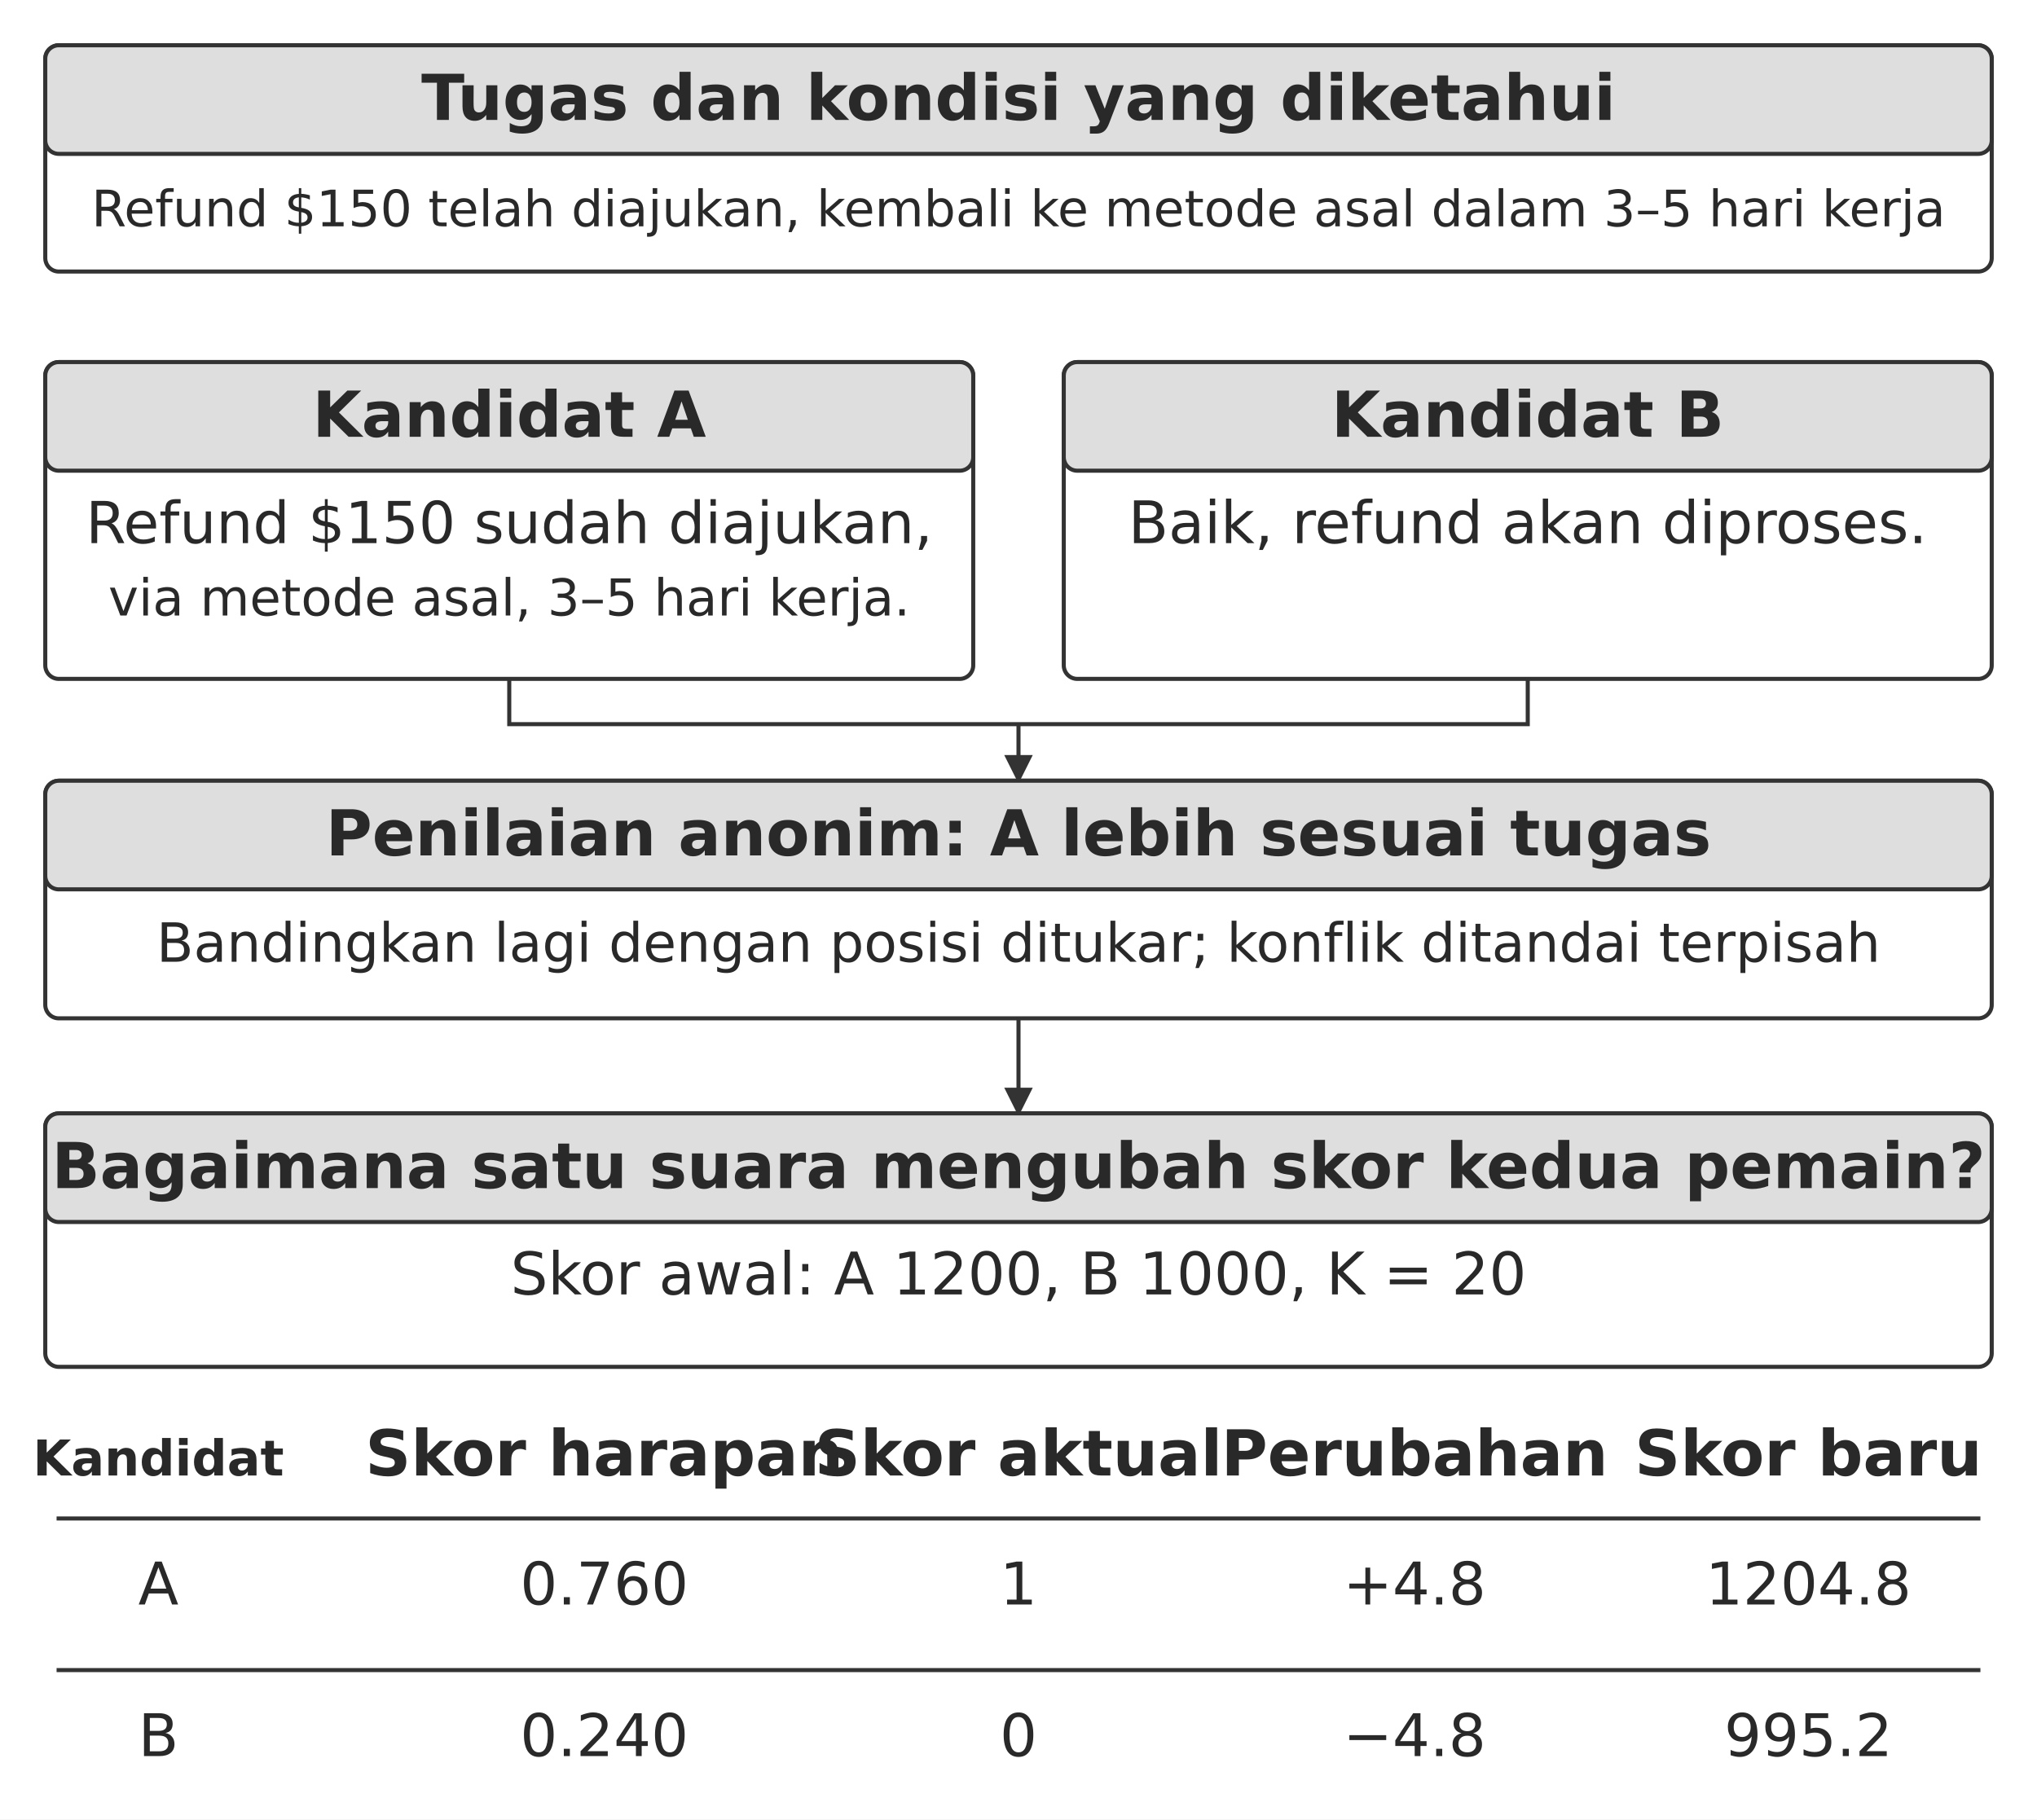
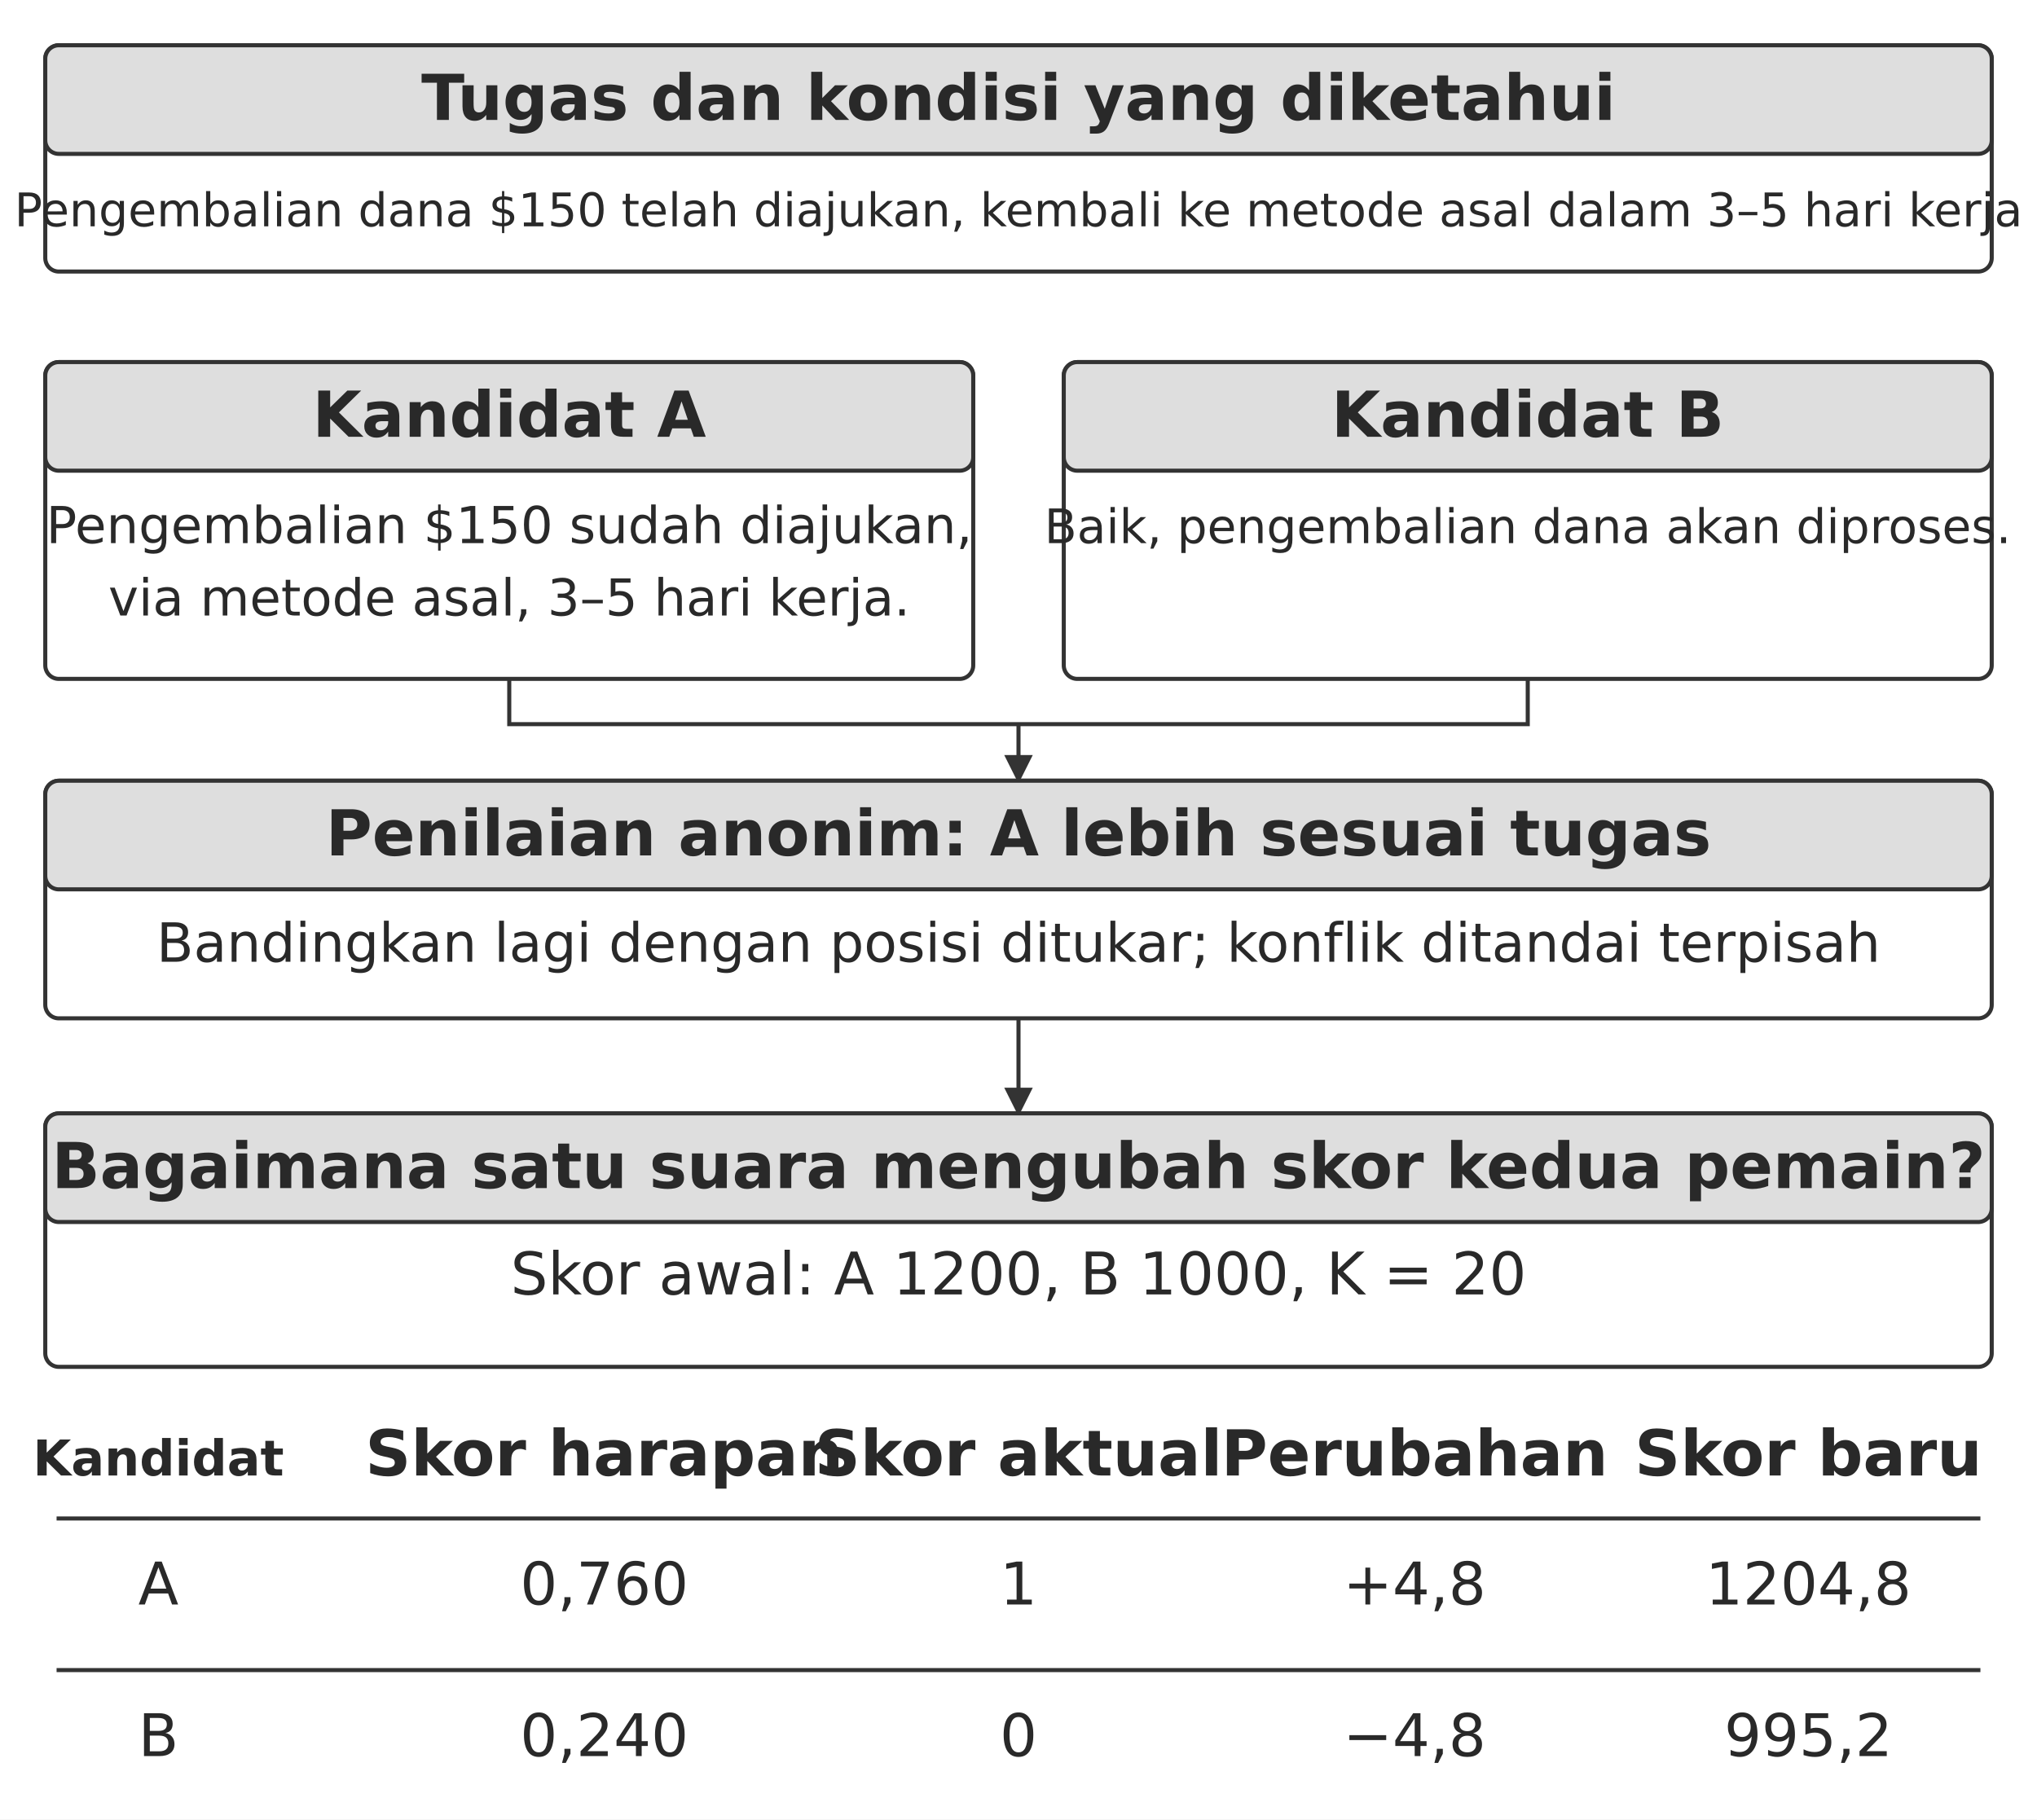
<svg xmlns="http://www.w3.org/2000/svg" width="106.000mm" height="94.693mm" viewBox="0 0 900 804" role="img" aria-labelledby="title desc">
  <defs>
    <marker id="arrow" viewBox="0 0 10 10" refX="9" refY="5" markerWidth="7" markerHeight="7" orient="auto-start-reverse">
      <path d="M0 0 L10 5 L0 10 Z" fill="#333333" />
    </marker>
  </defs>
  <rect width="900" height="804" fill="#ffffff" y="0" />
  <rect x="20" y="20" width="860" height="100" rx="6" fill="#ffffff" stroke="#333333" stroke-width="1.8" />
  <rect x="20" y="20" width="860" height="48" rx="6" fill="#dedede" stroke="#333333" stroke-width="1.8" />
  <text x="450" y="53" text-anchor="middle" font-family="&quot;DejaVu Sans&quot;, Arial, &quot;Helvetica Neue&quot;, sans-serif" font-size="28.0" font-weight="700" fill="#292929">Tugas dan kondisi yang diketahui</text>
-   <text x="450" y="100" text-anchor="middle" font-family="&quot;DejaVu Sans&quot;, Arial, &quot;Helvetica Neue&quot;, sans-serif" font-size="22.2" font-weight="400" fill="#292929">Refund $150 telah diajukan, kembali ke metode asal dalam 3–5 hari kerja</text>
+   <text x="450" y="100" text-anchor="middle" font-family="&quot;DejaVu Sans&quot;, Arial, &quot;Helvetica Neue&quot;, sans-serif" font-size="20.5" font-weight="400" fill="#292929">Pengembalian dana $150 telah diajukan, kembali ke metode asal dalam 3–5 hari kerja</text>
  <rect x="20" y="160" width="410" height="140" rx="6" fill="#ffffff" stroke="#333333" stroke-width="1.8" />
  <rect x="20" y="160" width="410" height="48" rx="6" fill="#dedede" stroke="#333333" stroke-width="1.8" />
  <text x="225" y="193" text-anchor="middle" font-family="&quot;DejaVu Sans&quot;, Arial, &quot;Helvetica Neue&quot;, sans-serif" font-size="28.0" font-weight="700" fill="#292929">Kandidat A</text>
-   <text x="225" y="240" text-anchor="middle" font-family="&quot;DejaVu Sans&quot;, Arial, &quot;Helvetica Neue&quot;, sans-serif" font-size="25.6" font-weight="400" fill="#292929">Refund $150 sudah diajukan,</text>
+   <text x="225" y="240" text-anchor="middle" font-family="&quot;DejaVu Sans&quot;, Arial, &quot;Helvetica Neue&quot;, sans-serif" font-size="22.5" font-weight="400" fill="#292929">Pengembalian $150 sudah diajukan,</text>
  <text x="225" y="272" text-anchor="middle" font-family="&quot;DejaVu Sans&quot;, Arial, &quot;Helvetica Neue&quot;, sans-serif" font-size="22.5" font-weight="400" fill="#292929">via metode asal, 3–5 hari kerja.</text>
  <rect x="470" y="160" width="410" height="140" rx="6" fill="#ffffff" stroke="#333333" stroke-width="1.8" />
  <rect x="470" y="160" width="410" height="48" rx="6" fill="#dedede" stroke="#333333" stroke-width="1.8" />
  <text x="675" y="193" text-anchor="middle" font-family="&quot;DejaVu Sans&quot;, Arial, &quot;Helvetica Neue&quot;, sans-serif" font-size="28.0" font-weight="700" fill="#292929">Kandidat B</text>
-   <text x="675" y="240" text-anchor="middle" font-family="&quot;DejaVu Sans&quot;, Arial, &quot;Helvetica Neue&quot;, sans-serif" font-size="25.9" font-weight="400" fill="#292929">Baik, refund akan diproses.</text>
+   <text x="675" y="240" text-anchor="middle" font-family="&quot;DejaVu Sans&quot;, Arial, &quot;Helvetica Neue&quot;, sans-serif" font-size="21.0" font-weight="400" fill="#292929">Baik, pengembalian dana akan diproses.</text>
  <path d="M225 300 L225 320 L675 320 L675 300" fill="none" stroke="#333333" stroke-width="1.8" />
  <path d="M450 320 L450 345" fill="none" stroke="#333333" stroke-width="1.8" marker-end="url(#arrow)" />
  <rect x="20" y="345" width="860" height="105" rx="6" fill="#ffffff" stroke="#333333" stroke-width="1.8" />
  <rect x="20" y="345" width="860" height="48" rx="6" fill="#dedede" stroke="#333333" stroke-width="1.8" />
  <text x="450" y="378" text-anchor="middle" font-family="&quot;DejaVu Sans&quot;, Arial, &quot;Helvetica Neue&quot;, sans-serif" font-size="28.0" font-weight="700" fill="#292929">Penilaian anonim: A lebih sesuai tugas</text>
  <text x="450" y="425" text-anchor="middle" font-family="&quot;DejaVu Sans&quot;, Arial, &quot;Helvetica Neue&quot;, sans-serif" font-size="23.9" font-weight="400" fill="#292929">Bandingkan lagi dengan posisi ditukar; konflik ditandai terpisah</text>
  <path d="M450 450 L450 492" fill="none" stroke="#333333" stroke-width="1.8" marker-end="url(#arrow)" />
  <rect x="20" y="492" width="860" height="112" rx="6" fill="#ffffff" stroke="#333333" stroke-width="1.8" />
  <rect x="20" y="492" width="860" height="48" rx="6" fill="#dedede" stroke="#333333" stroke-width="1.8" />
  <text x="450" y="525" text-anchor="middle" font-family="&quot;DejaVu Sans&quot;, Arial, &quot;Helvetica Neue&quot;, sans-serif" font-size="28.0" font-weight="700" fill="#292929">Bagaimana satu suara mengubah skor kedua pemain?</text>
  <text x="450" y="572" text-anchor="middle" font-family="&quot;DejaVu Sans&quot;, Arial, &quot;Helvetica Neue&quot;, sans-serif" font-size="26.0" font-weight="400" fill="#292929">Skor awal: A 1200, B 1000, K = 20</text>
  <path d="M25 671 L875 671" fill="none" stroke="#333333" stroke-width="1.8" />
  <text x="70" y="709" text-anchor="middle" font-family="&quot;DejaVu Sans&quot;, Arial, &quot;Helvetica Neue&quot;, sans-serif" font-size="26.0" font-weight="400" fill="#292929">A</text>
-   <text x="267" y="709" text-anchor="middle" font-family="&quot;DejaVu Sans&quot;, Arial, &quot;Helvetica Neue&quot;, sans-serif" font-size="26.0" font-weight="400" fill="#292929">0.760</text>
+   <text x="267" y="709" text-anchor="middle" font-family="&quot;DejaVu Sans&quot;, Arial, &quot;Helvetica Neue&quot;, sans-serif" font-size="26.0" font-weight="400" fill="#292929">0,760</text>
  <text x="450" y="709" text-anchor="middle" font-family="&quot;DejaVu Sans&quot;, Arial, &quot;Helvetica Neue&quot;, sans-serif" font-size="26.0" font-weight="400" fill="#292929">1</text>
-   <text x="625" y="709" text-anchor="middle" font-family="&quot;DejaVu Sans&quot;, Arial, &quot;Helvetica Neue&quot;, sans-serif" font-size="26.0" font-weight="400" fill="#292929">+4.8</text>
-   <text x="799" y="709" text-anchor="middle" font-family="&quot;DejaVu Sans&quot;, Arial, &quot;Helvetica Neue&quot;, sans-serif" font-size="26.0" font-weight="400" fill="#292929">1204.8</text>
+   <text x="625" y="709" text-anchor="middle" font-family="&quot;DejaVu Sans&quot;, Arial, &quot;Helvetica Neue&quot;, sans-serif" font-size="26.0" font-weight="400" fill="#292929">+4,8</text>
+   <text x="799" y="709" text-anchor="middle" font-family="&quot;DejaVu Sans&quot;, Arial, &quot;Helvetica Neue&quot;, sans-serif" font-size="26.0" font-weight="400" fill="#292929">1204,8</text>
  <path d="M25 738 L875 738" fill="none" stroke="#333333" stroke-width="1.8" />
  <text x="70" y="776" text-anchor="middle" font-family="&quot;DejaVu Sans&quot;, Arial, &quot;Helvetica Neue&quot;, sans-serif" font-size="26.0" font-weight="400" fill="#292929">B</text>
-   <text x="267" y="776" text-anchor="middle" font-family="&quot;DejaVu Sans&quot;, Arial, &quot;Helvetica Neue&quot;, sans-serif" font-size="26.0" font-weight="400" fill="#292929">0.240</text>
+   <text x="267" y="776" text-anchor="middle" font-family="&quot;DejaVu Sans&quot;, Arial, &quot;Helvetica Neue&quot;, sans-serif" font-size="26.0" font-weight="400" fill="#292929">0,240</text>
  <text x="450" y="776" text-anchor="middle" font-family="&quot;DejaVu Sans&quot;, Arial, &quot;Helvetica Neue&quot;, sans-serif" font-size="26.0" font-weight="400" fill="#292929">0</text>
-   <text x="625" y="776" text-anchor="middle" font-family="&quot;DejaVu Sans&quot;, Arial, &quot;Helvetica Neue&quot;, sans-serif" font-size="26.0" font-weight="400" fill="#292929">−4.8</text>
-   <text x="799" y="776" text-anchor="middle" font-family="&quot;DejaVu Sans&quot;, Arial, &quot;Helvetica Neue&quot;, sans-serif" font-size="26.0" font-weight="400" fill="#292929">995.2</text>
+   <text x="625" y="776" text-anchor="middle" font-family="&quot;DejaVu Sans&quot;, Arial, &quot;Helvetica Neue&quot;, sans-serif" font-size="26.0" font-weight="400" fill="#292929">−4,8</text>
+   <text x="799" y="776" text-anchor="middle" font-family="&quot;DejaVu Sans&quot;, Arial, &quot;Helvetica Neue&quot;, sans-serif" font-size="26.0" font-weight="400" fill="#292929">995,2</text>
  <text x="70" y="652" text-anchor="middle" font-family="&quot;DejaVu Sans&quot;, Arial, &quot;Helvetica Neue&quot;, sans-serif" font-size="21.8" font-weight="700" fill="#292929">Kandidat</text>
  <text x="267" y="652" text-anchor="middle" font-family="&quot;DejaVu Sans&quot;, Arial, &quot;Helvetica Neue&quot;, sans-serif" font-size="28.0" font-weight="700" fill="#292929">Skor harapan</text>
  <text x="450" y="652" text-anchor="middle" font-family="&quot;DejaVu Sans&quot;, Arial, &quot;Helvetica Neue&quot;, sans-serif" font-size="28.0" font-weight="700" fill="#292929">Skor aktual</text>
  <text x="625" y="652" text-anchor="middle" font-family="&quot;DejaVu Sans&quot;, Arial, &quot;Helvetica Neue&quot;, sans-serif" font-size="28.0" font-weight="700" fill="#292929">Perubahan</text>
  <text x="799" y="652" text-anchor="middle" font-family="&quot;DejaVu Sans&quot;, Arial, &quot;Helvetica Neue&quot;, sans-serif" font-size="28.0" font-weight="700" fill="#292929">Skor baru</text>
  <defs />
</svg>
